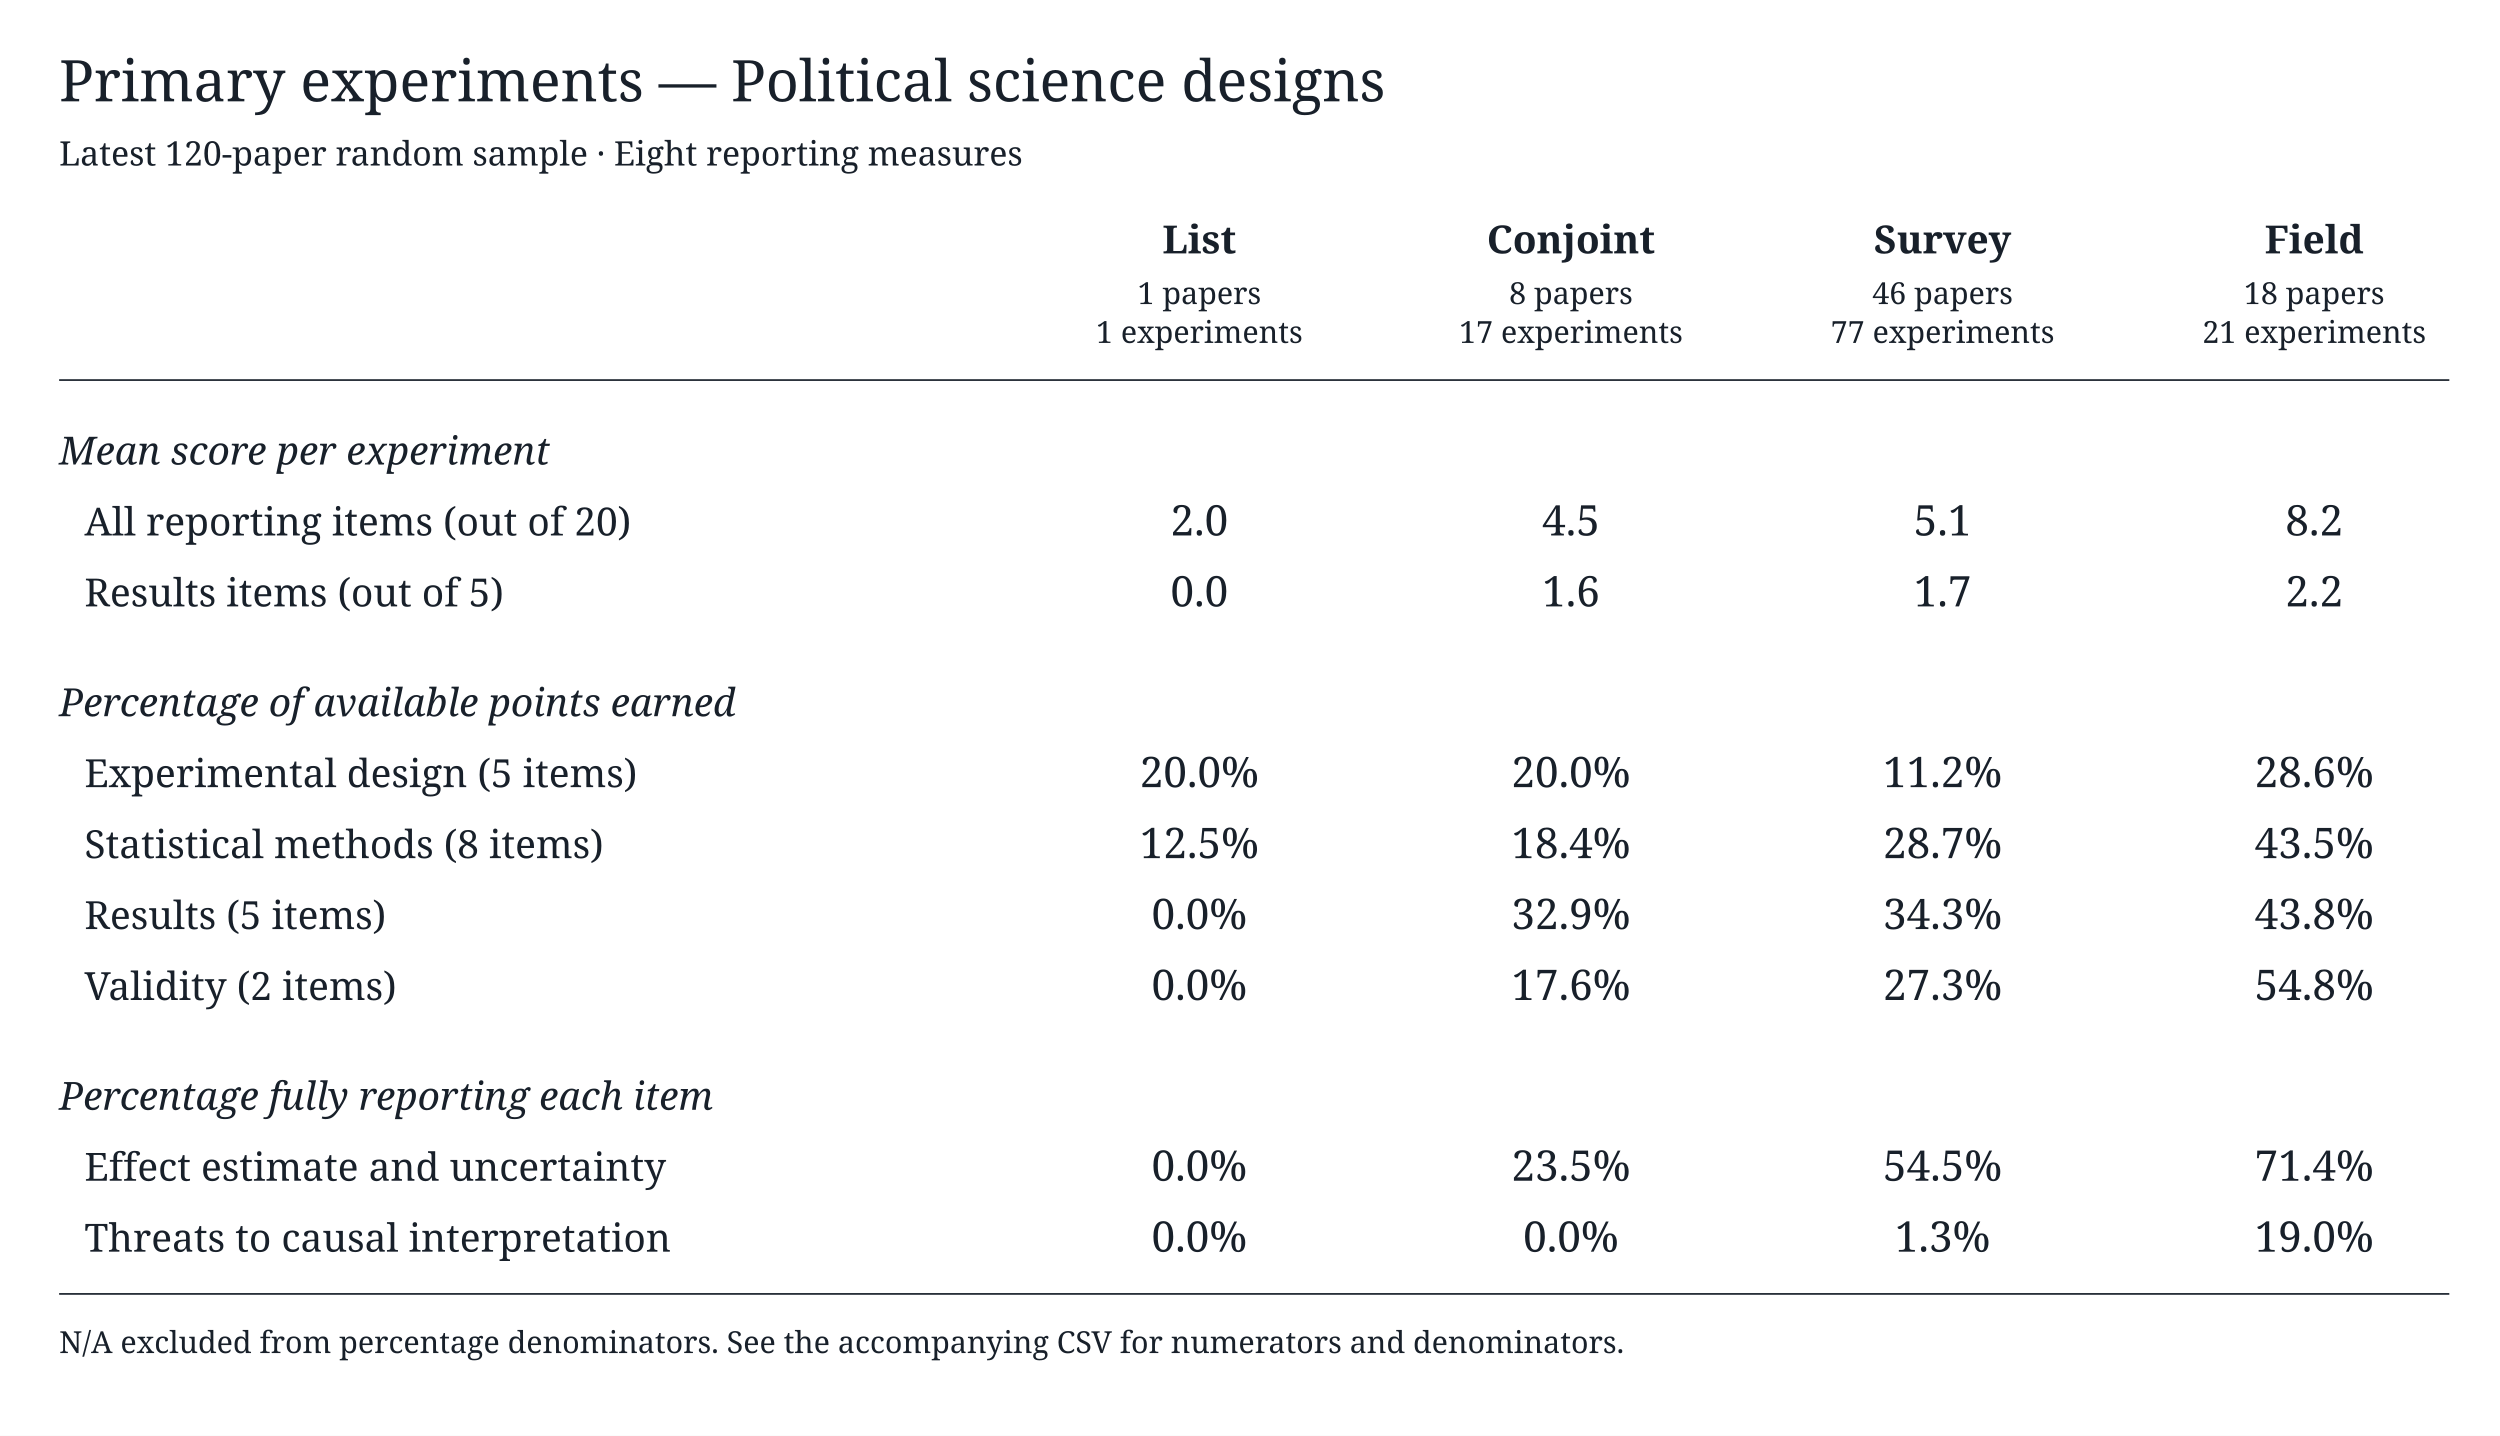
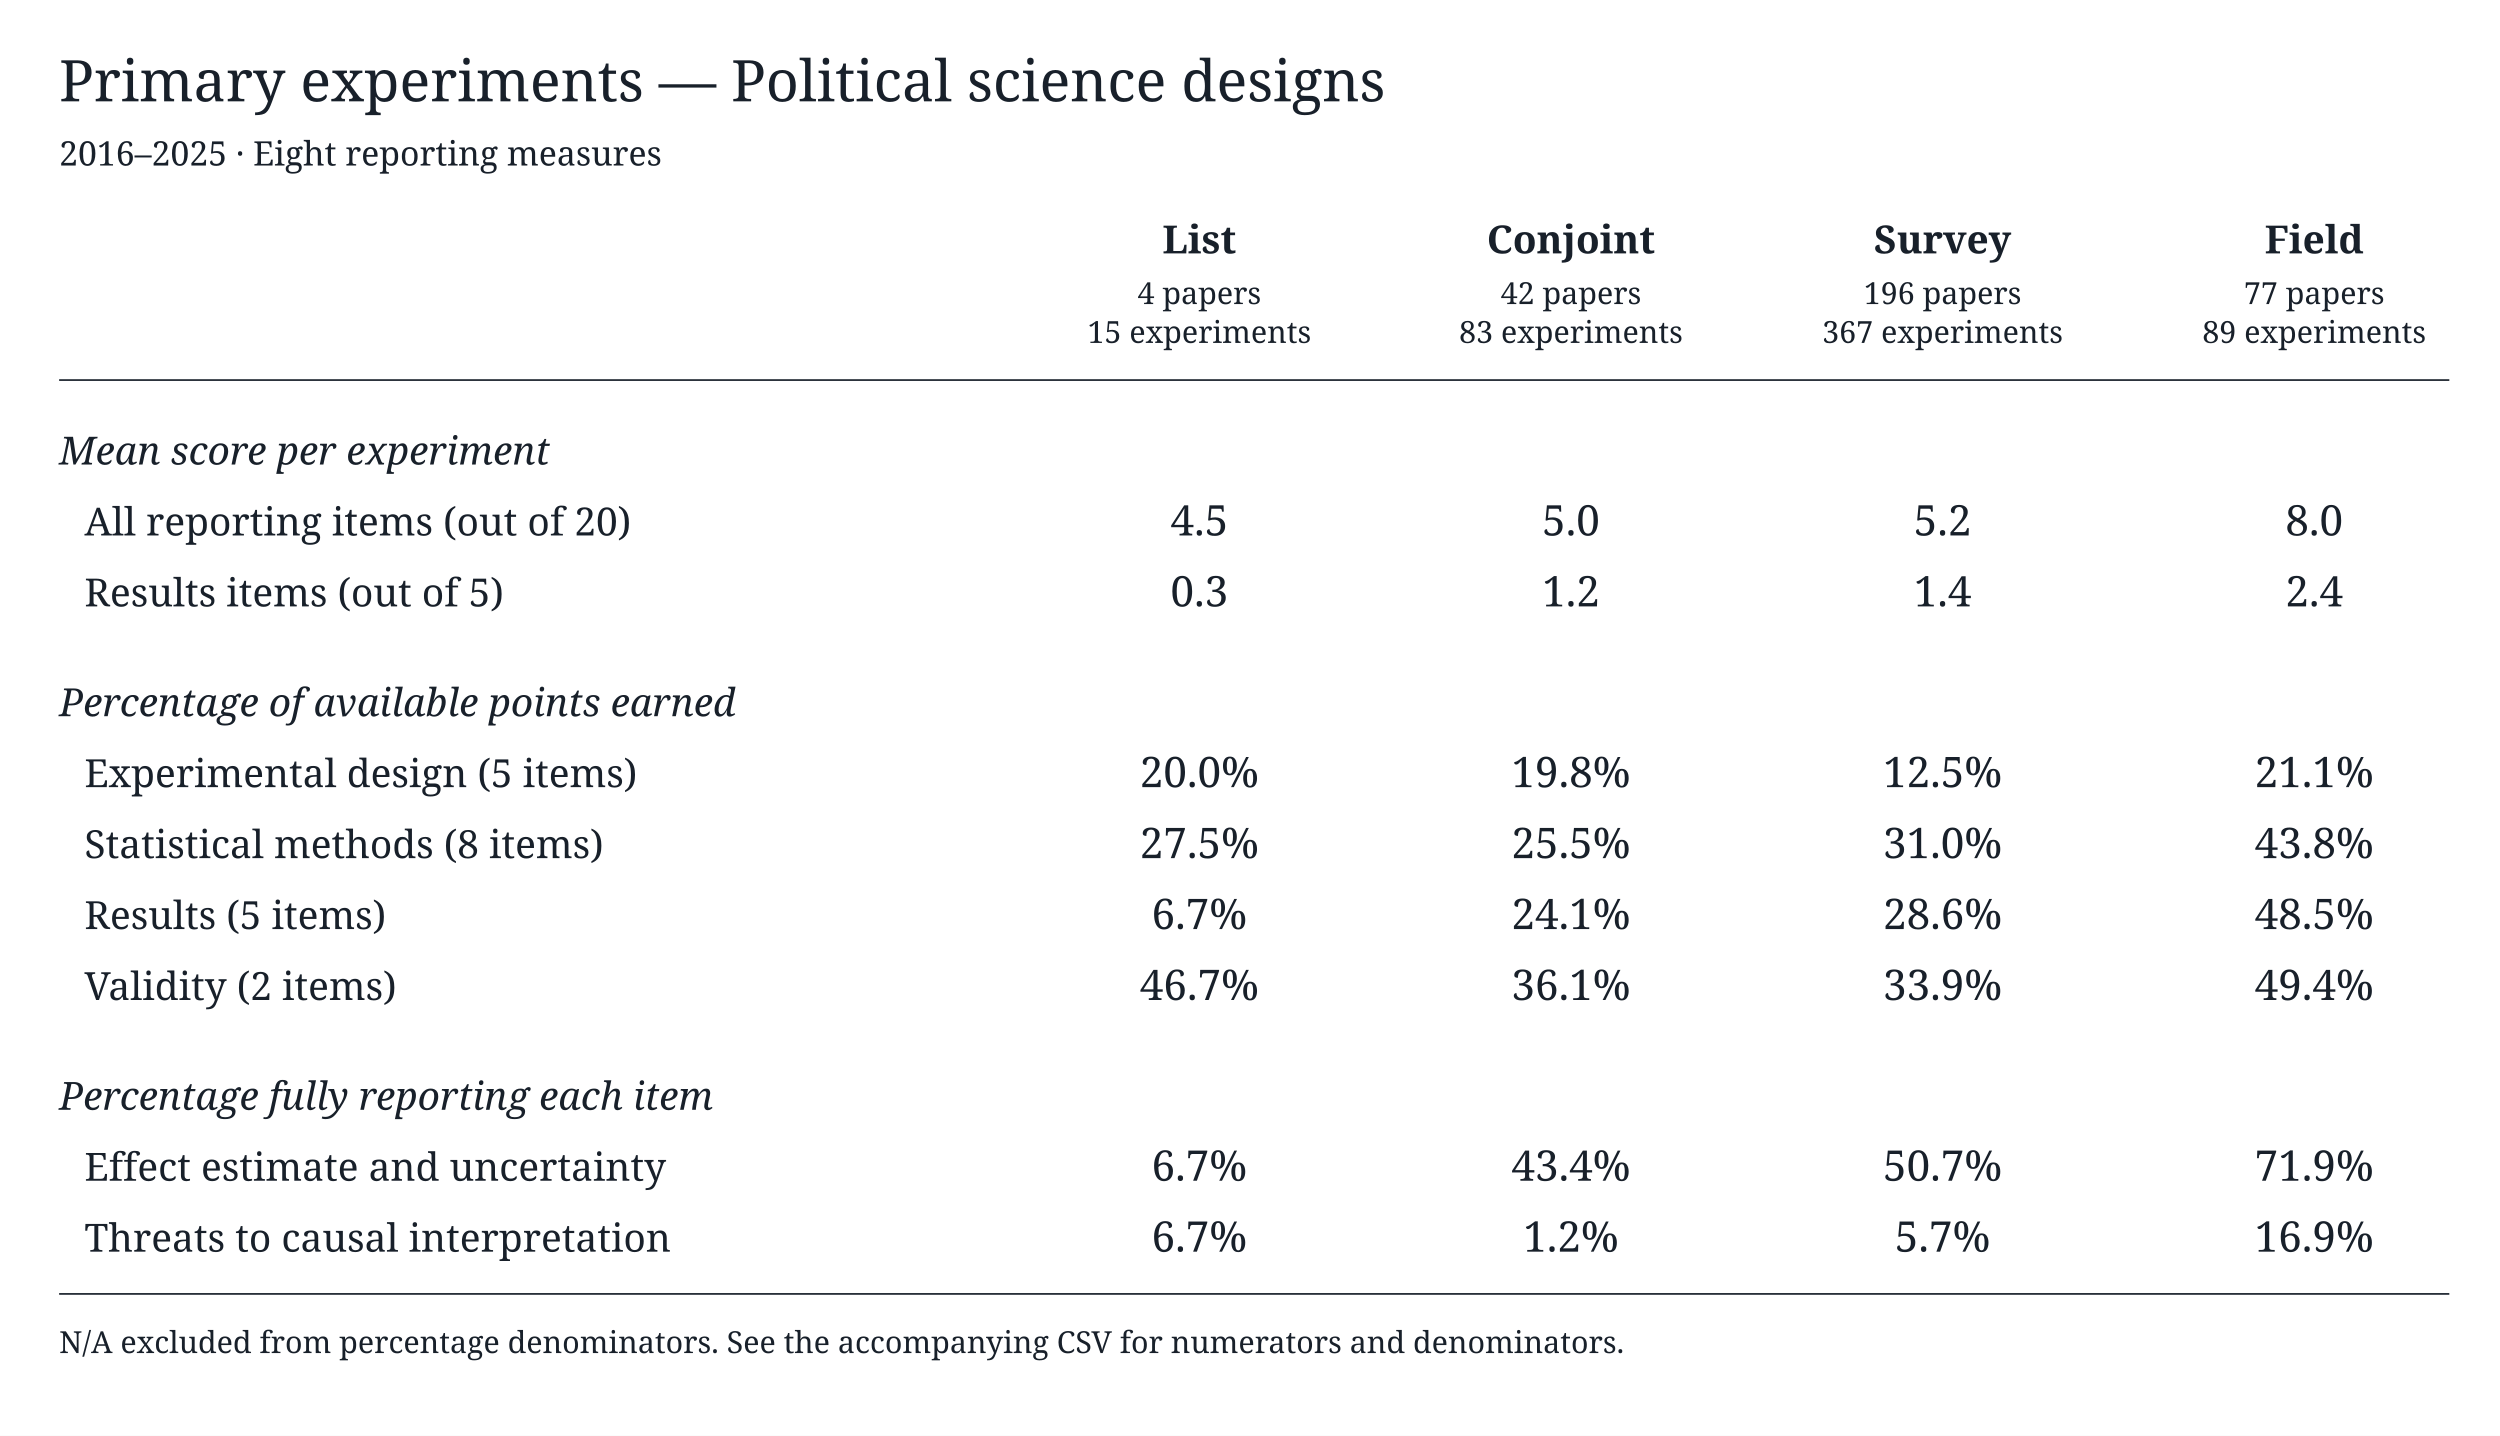
<svg xmlns="http://www.w3.org/2000/svg" width="1480" height="850" viewBox="0 0 1480 850">
  <rect width="100%" height="100%" fill="white" />
  <g font-family="Georgia,serif" fill="#18202a">
    <text x="35" y="60" font-size="34">Primary experiments — Political science designs</text>
-     <text x="35" y="98" font-size="20">Latest 120-paper random sample · Eight reporting measures</text>
+     <text x="35" y="98" font-size="20">2016–2025 · Eight reporting measures</text>
    <text x="710" y="150" text-anchor="middle" font-size="23" font-weight="bold">List</text>
-     <text x="710" y="180" text-anchor="middle" font-size="18">1 papers</text>
-     <text x="710" y="203" text-anchor="middle" font-size="18">1 experiments</text>
+     <text x="710" y="180" text-anchor="middle" font-size="18">4 papers</text>
+     <text x="710" y="203" text-anchor="middle" font-size="18">15 experiments</text>
    <text x="930" y="150" text-anchor="middle" font-size="23" font-weight="bold">Conjoint</text>
-     <text x="930" y="180" text-anchor="middle" font-size="18">8 papers</text>
-     <text x="930" y="203" text-anchor="middle" font-size="18">17 experiments</text>
+     <text x="930" y="180" text-anchor="middle" font-size="18">42 papers</text>
+     <text x="930" y="203" text-anchor="middle" font-size="18">83 experiments</text>
    <text x="1150" y="150" text-anchor="middle" font-size="23" font-weight="bold">Survey</text>
-     <text x="1150" y="180" text-anchor="middle" font-size="18">46 papers</text>
-     <text x="1150" y="203" text-anchor="middle" font-size="18">77 experiments</text>
+     <text x="1150" y="180" text-anchor="middle" font-size="18">196 papers</text>
+     <text x="1150" y="203" text-anchor="middle" font-size="18">367 experiments</text>
    <text x="1370" y="150" text-anchor="middle" font-size="23" font-weight="bold">Field</text>
-     <text x="1370" y="180" text-anchor="middle" font-size="18">18 papers</text>
-     <text x="1370" y="203" text-anchor="middle" font-size="18">21 experiments</text>
+     <text x="1370" y="180" text-anchor="middle" font-size="18">77 papers</text>
+     <text x="1370" y="203" text-anchor="middle" font-size="18">89 experiments</text>
    <path d="M35 225 H1450" stroke="#18202a" />
    <text x="35" y="275" font-size="23" font-style="italic">Mean score per experiment</text>
    <text x="50" y="317" font-size="23">All reporting items (out of 20)</text>
-     <text x="710" y="317" text-anchor="middle" font-size="25">2.0</text>
-     <text x="930" y="317" text-anchor="middle" font-size="25">4.5</text>
-     <text x="1150" y="317" text-anchor="middle" font-size="25">5.1</text>
-     <text x="1370" y="317" text-anchor="middle" font-size="25">8.2</text>
+     <text x="710" y="317" text-anchor="middle" font-size="25">4.5</text>
+     <text x="930" y="317" text-anchor="middle" font-size="25">5.0</text>
+     <text x="1150" y="317" text-anchor="middle" font-size="25">5.2</text>
+     <text x="1370" y="317" text-anchor="middle" font-size="25">8.0</text>
    <text x="50" y="359" font-size="23">Results items (out of 5)</text>
-     <text x="710" y="359" text-anchor="middle" font-size="25">0.0</text>
-     <text x="930" y="359" text-anchor="middle" font-size="25">1.6</text>
-     <text x="1150" y="359" text-anchor="middle" font-size="25">1.7</text>
-     <text x="1370" y="359" text-anchor="middle" font-size="25">2.2</text>
+     <text x="710" y="359" text-anchor="middle" font-size="25">0.3</text>
+     <text x="930" y="359" text-anchor="middle" font-size="25">1.2</text>
+     <text x="1150" y="359" text-anchor="middle" font-size="25">1.4</text>
+     <text x="1370" y="359" text-anchor="middle" font-size="25">2.4</text>
    <text x="35" y="424" font-size="23" font-style="italic">Percentage of available points earned</text>
    <text x="50" y="466" font-size="23">Experimental design (5 items)</text>
    <text x="710" y="466" text-anchor="middle" font-size="25">20.0%</text>
-     <text x="930" y="466" text-anchor="middle" font-size="25">20.0%</text>
-     <text x="1150" y="466" text-anchor="middle" font-size="25">11.2%</text>
-     <text x="1370" y="466" text-anchor="middle" font-size="25">28.6%</text>
+     <text x="930" y="466" text-anchor="middle" font-size="25">19.8%</text>
+     <text x="1150" y="466" text-anchor="middle" font-size="25">12.5%</text>
+     <text x="1370" y="466" text-anchor="middle" font-size="25">21.1%</text>
    <text x="50" y="508" font-size="23">Statistical methods (8 items)</text>
-     <text x="710" y="508" text-anchor="middle" font-size="25">12.5%</text>
-     <text x="930" y="508" text-anchor="middle" font-size="25">18.4%</text>
-     <text x="1150" y="508" text-anchor="middle" font-size="25">28.7%</text>
-     <text x="1370" y="508" text-anchor="middle" font-size="25">43.5%</text>
+     <text x="710" y="508" text-anchor="middle" font-size="25">27.5%</text>
+     <text x="930" y="508" text-anchor="middle" font-size="25">25.5%</text>
+     <text x="1150" y="508" text-anchor="middle" font-size="25">31.0%</text>
+     <text x="1370" y="508" text-anchor="middle" font-size="25">43.8%</text>
    <text x="50" y="550" font-size="23">Results (5 items)</text>
-     <text x="710" y="550" text-anchor="middle" font-size="25">0.0%</text>
-     <text x="930" y="550" text-anchor="middle" font-size="25">32.9%</text>
-     <text x="1150" y="550" text-anchor="middle" font-size="25">34.3%</text>
-     <text x="1370" y="550" text-anchor="middle" font-size="25">43.8%</text>
+     <text x="710" y="550" text-anchor="middle" font-size="25">6.7%</text>
+     <text x="930" y="550" text-anchor="middle" font-size="25">24.1%</text>
+     <text x="1150" y="550" text-anchor="middle" font-size="25">28.6%</text>
+     <text x="1370" y="550" text-anchor="middle" font-size="25">48.5%</text>
    <text x="50" y="592" font-size="23">Validity (2 items)</text>
-     <text x="710" y="592" text-anchor="middle" font-size="25">0.0%</text>
-     <text x="930" y="592" text-anchor="middle" font-size="25">17.6%</text>
-     <text x="1150" y="592" text-anchor="middle" font-size="25">27.3%</text>
-     <text x="1370" y="592" text-anchor="middle" font-size="25">54.8%</text>
+     <text x="710" y="592" text-anchor="middle" font-size="25">46.7%</text>
+     <text x="930" y="592" text-anchor="middle" font-size="25">36.1%</text>
+     <text x="1150" y="592" text-anchor="middle" font-size="25">33.9%</text>
+     <text x="1370" y="592" text-anchor="middle" font-size="25">49.4%</text>
    <text x="35" y="657" font-size="23" font-style="italic">Percentage fully reporting each item</text>
    <text x="50" y="699" font-size="23">Effect estimate and uncertainty</text>
-     <text x="710" y="699" text-anchor="middle" font-size="25">0.0%</text>
-     <text x="930" y="699" text-anchor="middle" font-size="25">23.5%</text>
-     <text x="1150" y="699" text-anchor="middle" font-size="25">54.5%</text>
-     <text x="1370" y="699" text-anchor="middle" font-size="25">71.4%</text>
+     <text x="710" y="699" text-anchor="middle" font-size="25">6.7%</text>
+     <text x="930" y="699" text-anchor="middle" font-size="25">43.4%</text>
+     <text x="1150" y="699" text-anchor="middle" font-size="25">50.7%</text>
+     <text x="1370" y="699" text-anchor="middle" font-size="25">71.9%</text>
    <text x="50" y="741" font-size="23">Threats to causal interpretation</text>
-     <text x="710" y="741" text-anchor="middle" font-size="25">0.0%</text>
-     <text x="930" y="741" text-anchor="middle" font-size="25">0.0%</text>
-     <text x="1150" y="741" text-anchor="middle" font-size="25">1.3%</text>
-     <text x="1370" y="741" text-anchor="middle" font-size="25">19.0%</text>
+     <text x="710" y="741" text-anchor="middle" font-size="25">6.7%</text>
+     <text x="930" y="741" text-anchor="middle" font-size="25">1.2%</text>
+     <text x="1150" y="741" text-anchor="middle" font-size="25">5.7%</text>
+     <text x="1370" y="741" text-anchor="middle" font-size="25">16.9%</text>
    <path d="M35 766 H1450" stroke="#18202a" />
    <text x="35" y="801" font-size="18">N/A excluded from percentage denominators. See the accompanying CSV for numerators and denominators.</text>
  </g>
</svg>
